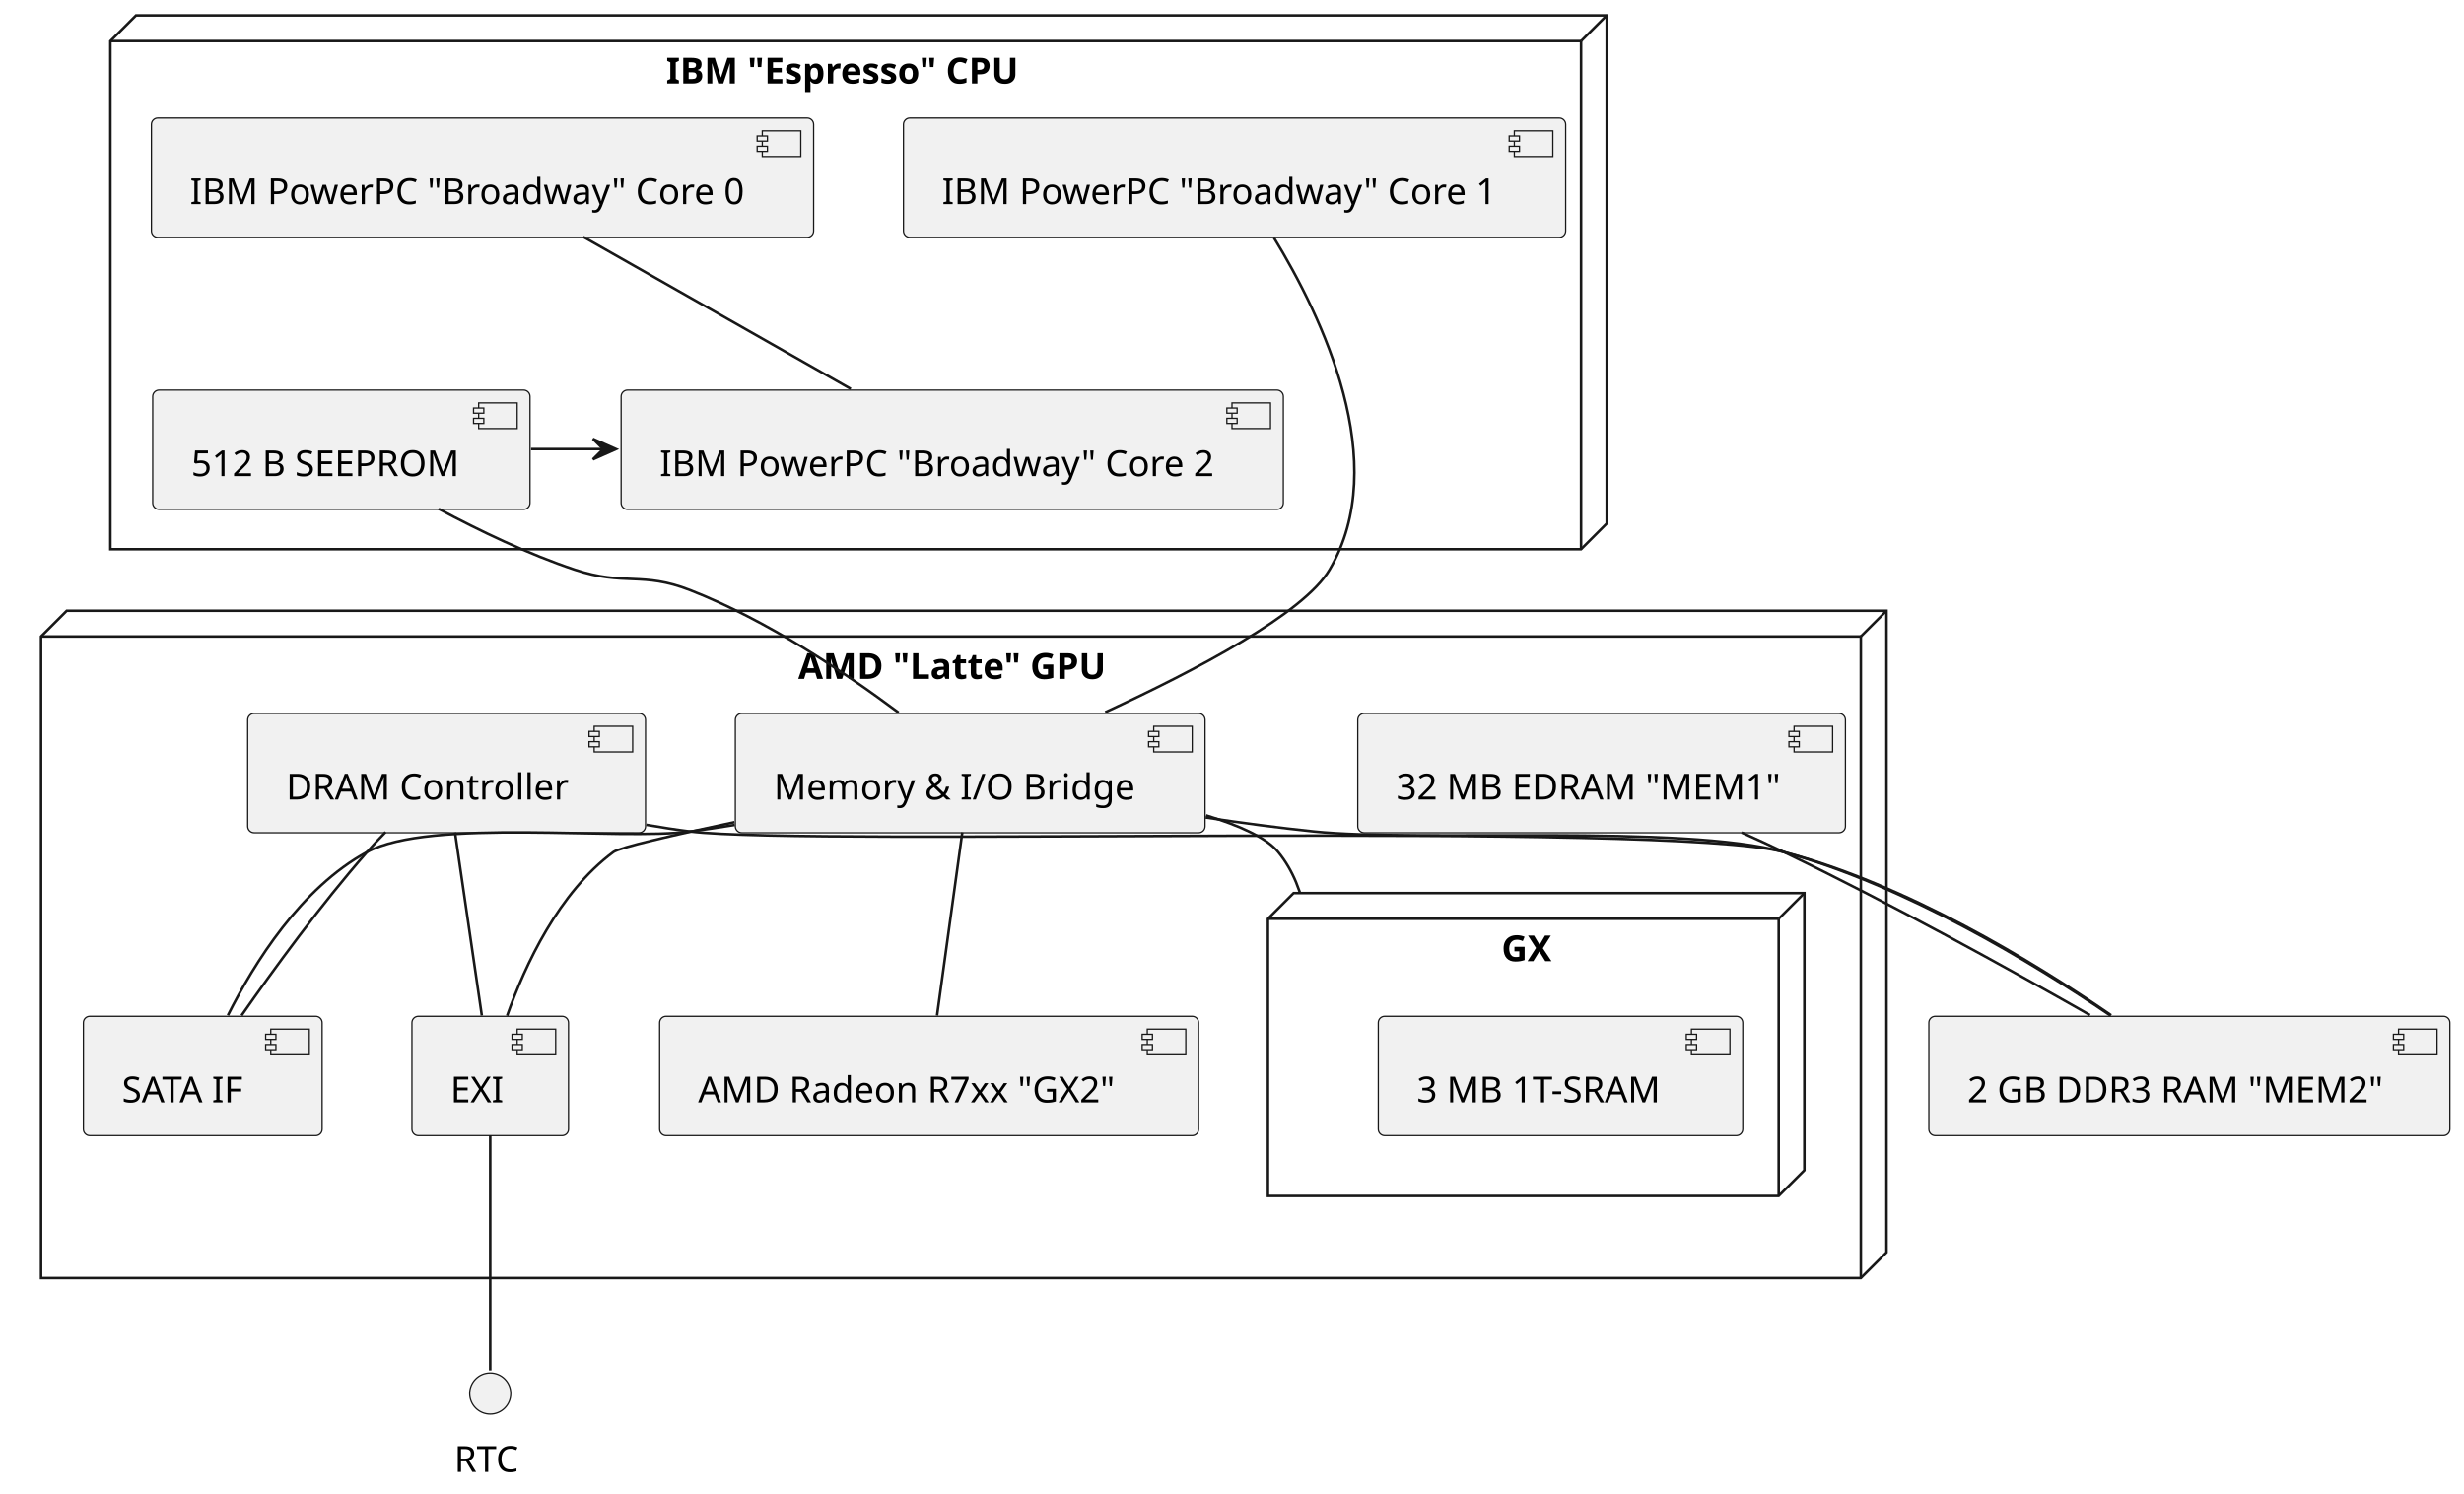
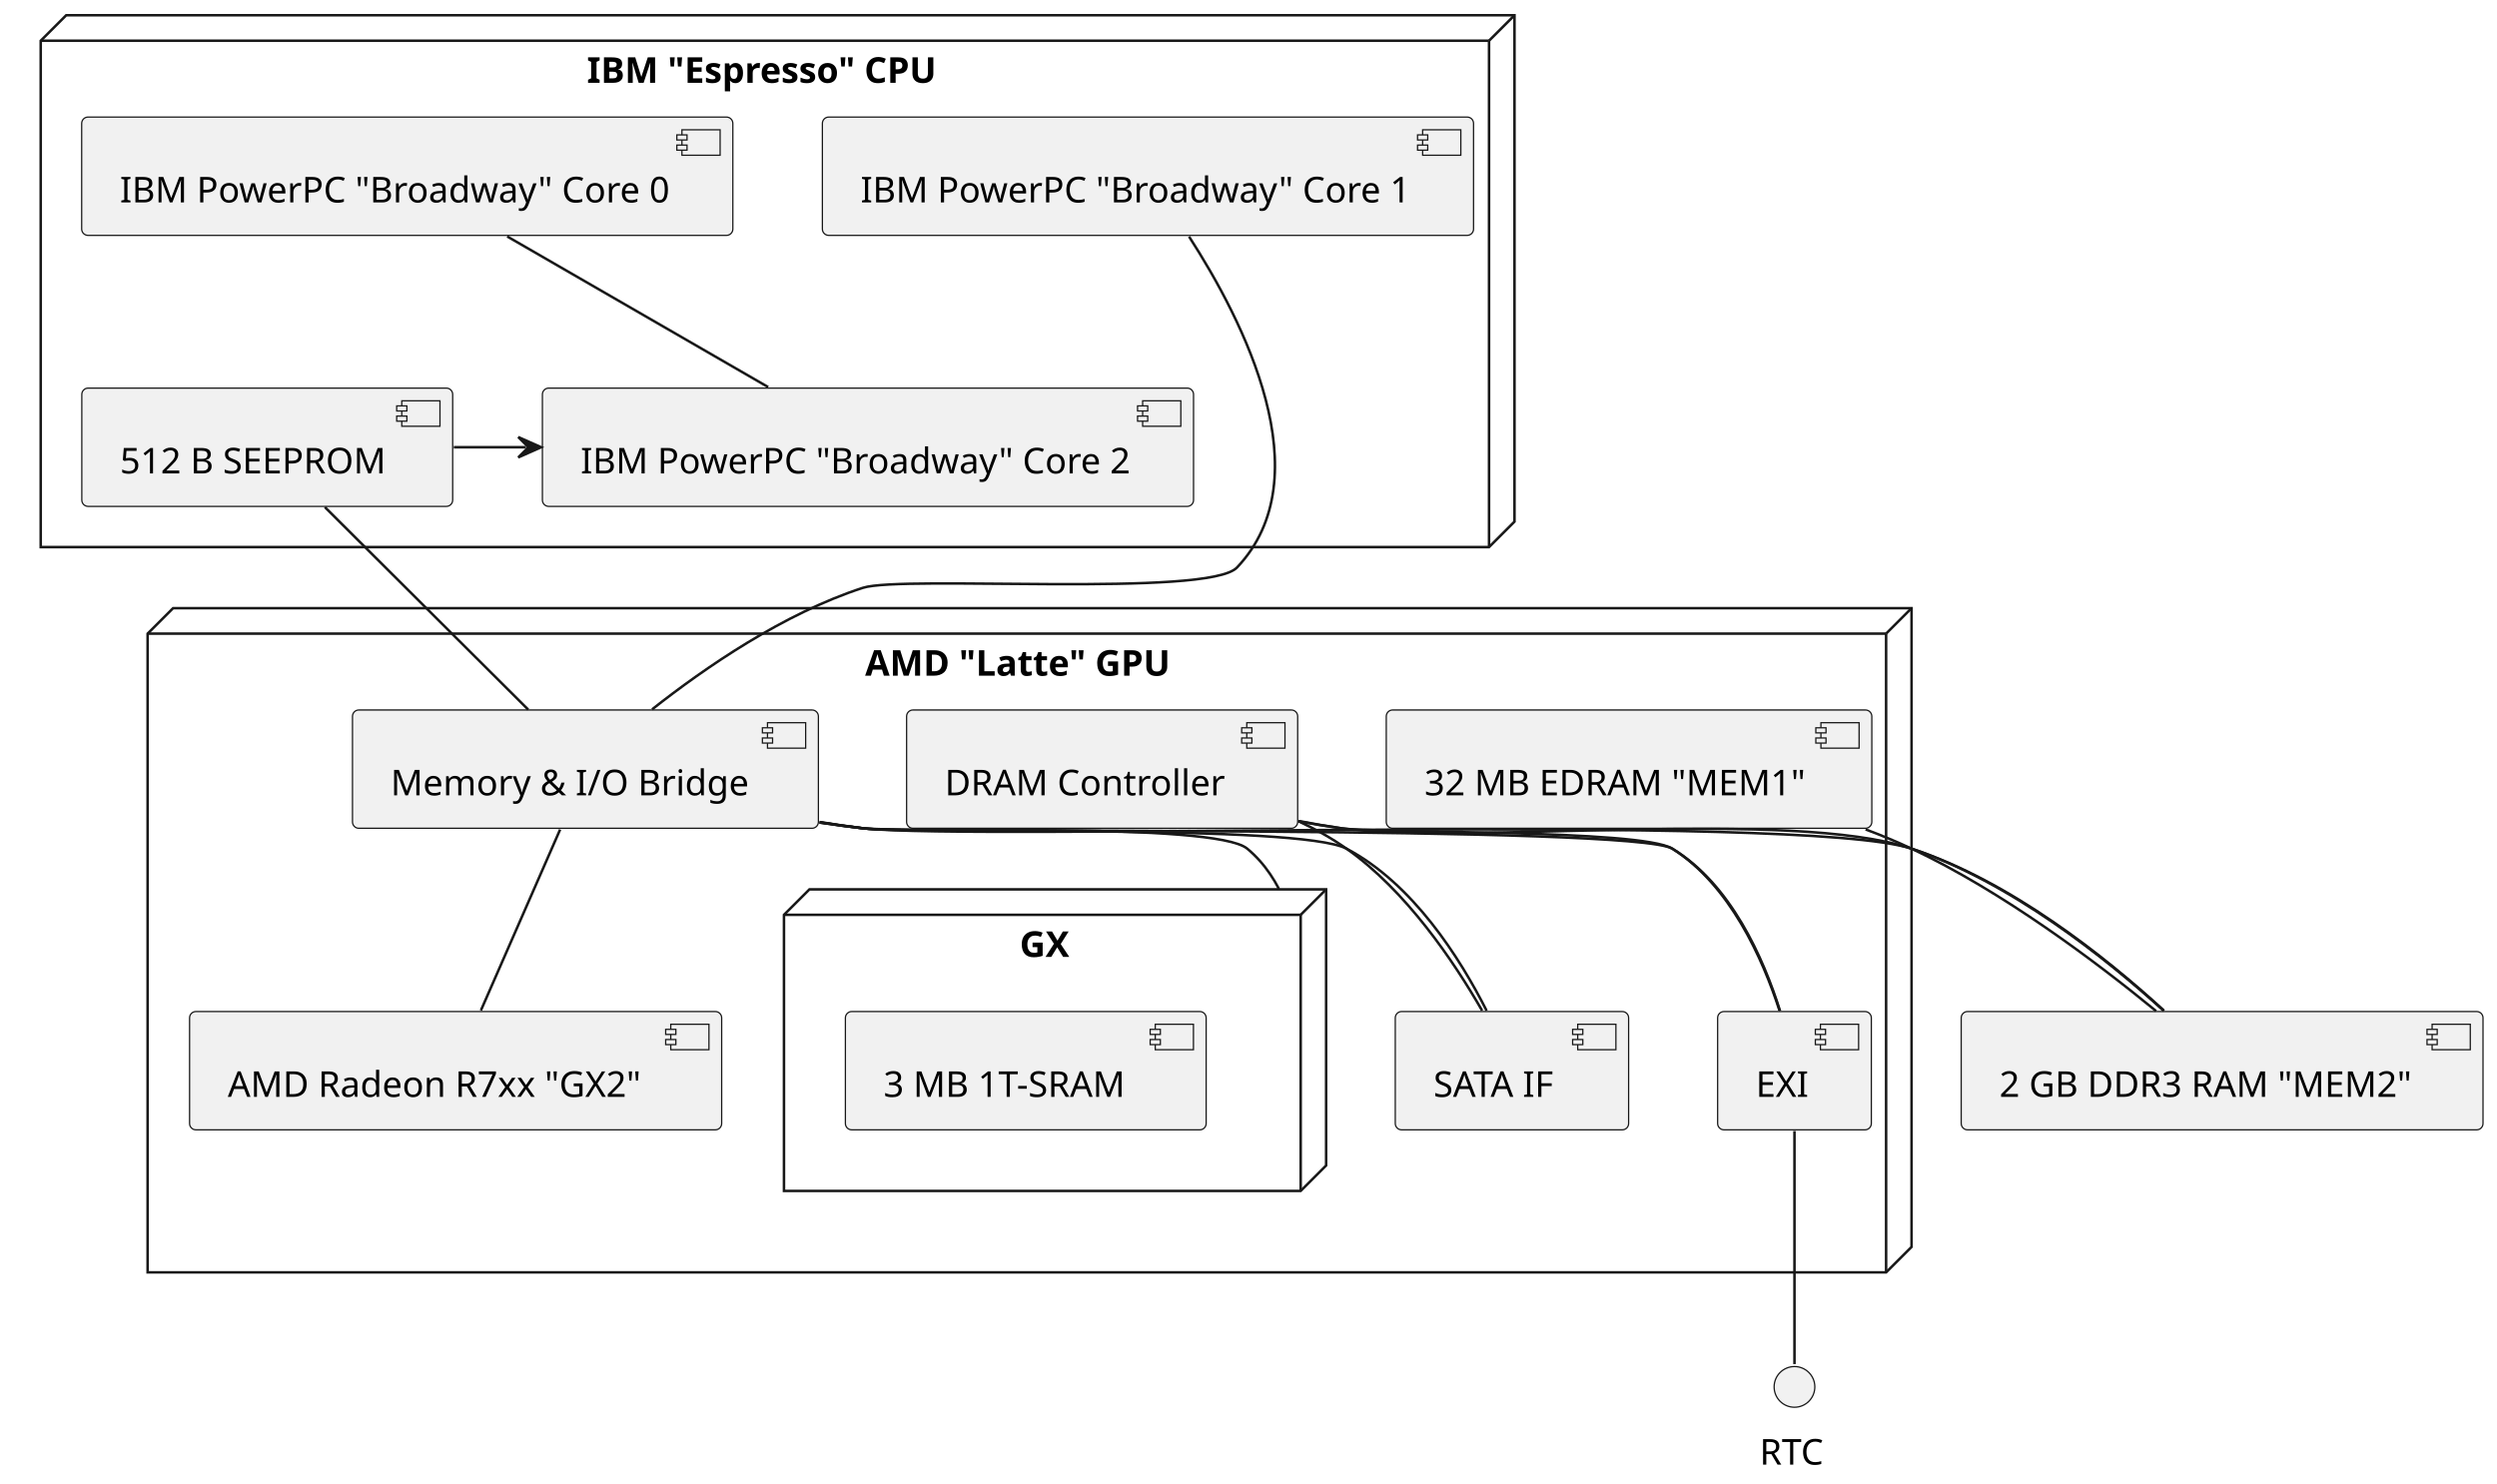
- <svg xmlns="http://www.w3.org/2000/svg" contentStyleType="text/css" height="582px" preserveAspectRatio="none" style="width:960px;height:582px;background:#FFFFFF;" version="1.1" viewBox="0 0 960 582" width="960px" zoomAndPan="magnify">
+ <svg xmlns="http://www.w3.org/2000/svg" contentStyleType="text/css" height="583px" preserveAspectRatio="none" style="width:981px;height:583px;background:#FFFFFF;" version="1.1" viewBox="0 0 981 583" width="981px" zoomAndPan="magnify">
  <defs />
  <g>
    <g id="cluster_ibm">
-       <polygon fill="none" points="43,16,53,6,626,6,626,204,616,214,43,214,43,16" style="stroke:#181818;stroke-width:1.0;" />
-       <line style="stroke:#181818;stroke-width:1.0;" x1="616" x2="626" y1="16" y2="6" />
-       <line style="stroke:#181818;stroke-width:1.0;" x1="43" x2="616" y1="16" y2="16" />
-       <line style="stroke:#181818;stroke-width:1.0;" x1="616" x2="616" y1="16" y2="214" />
-       <text fill="#000000" font-family="sans-serif" font-size="14" font-weight="bold" lengthAdjust="spacing" textLength="142" x="259.5" y="32.535">IBM "Espresso" CPU</text>
+       <polygon fill="none" points="16,16,26,6,595,6,595,204.97,585,214.97,16,214.97,16,16" style="stroke:#181818;stroke-width:1.0;" />
+       <line style="stroke:#181818;stroke-width:1.0;" x1="585" x2="595" y1="16" y2="6" />
+       <line style="stroke:#181818;stroke-width:1.0;" x1="16" x2="585" y1="16" y2="16" />
+       <line style="stroke:#181818;stroke-width:1.0;" x1="585" x2="585" y1="16" y2="214.97" />
+       <text fill="#000000" font-family="sans-serif" font-size="14" font-weight="bold" lengthAdjust="spacing" textLength="141.852" x="230.574" y="32.535">IBM "Espresso" CPU</text>
    </g>
    <g id="cluster_amd">
-       <polygon fill="none" points="16,248,26,238,735,238,735,488,725,498,16,498,16,248" style="stroke:#181818;stroke-width:1.0;" />
-       <line style="stroke:#181818;stroke-width:1.0;" x1="725" x2="735" y1="248" y2="238" />
-       <line style="stroke:#181818;stroke-width:1.0;" x1="16" x2="725" y1="248" y2="248" />
-       <line style="stroke:#181818;stroke-width:1.0;" x1="725" x2="725" y1="248" y2="498" />
-       <text fill="#000000" font-family="sans-serif" font-size="14" font-weight="bold" lengthAdjust="spacing" textLength="121" x="311" y="264.535">AMD "Latte" GPU</text>
+       <polygon fill="none" points="58,248.97,68,238.97,751,238.97,751,489.95,741,499.95,58,499.95,58,248.97" style="stroke:#181818;stroke-width:1.0;" />
+       <line style="stroke:#181818;stroke-width:1.0;" x1="741" x2="751" y1="248.97" y2="238.97" />
+       <line style="stroke:#181818;stroke-width:1.0;" x1="58" x2="741" y1="248.97" y2="248.97" />
+       <line style="stroke:#181818;stroke-width:1.0;" x1="741" x2="741" y1="248.97" y2="499.95" />
+       <text fill="#000000" font-family="sans-serif" font-size="14" font-weight="bold" lengthAdjust="spacing" textLength="121.249" x="339.875" y="265.505">AMD "Latte" GPU</text>
    </g>
    <g id="cluster_gx">
-       <polygon fill="none" points="494,358,504,348,703,348,703,456,693,466,494,466,494,358" style="stroke:#181818;stroke-width:1.0;" />
-       <line style="stroke:#181818;stroke-width:1.0;" x1="693" x2="703" y1="358" y2="348" />
-       <line style="stroke:#181818;stroke-width:1.0;" x1="494" x2="693" y1="358" y2="358" />
-       <line style="stroke:#181818;stroke-width:1.0;" x1="693" x2="693" y1="358" y2="466" />
-       <text fill="#000000" font-family="sans-serif" font-size="14" font-weight="bold" lengthAdjust="spacing" textLength="19" x="585" y="374.535">GX</text>
+       <polygon fill="none" points="308,359.46,318,349.46,521,349.46,521,457.95,511,467.95,308,467.95,308,359.46" style="stroke:#181818;stroke-width:1.0;" />
+       <line style="stroke:#181818;stroke-width:1.0;" x1="511" x2="521" y1="359.46" y2="349.46" />
+       <line style="stroke:#181818;stroke-width:1.0;" x1="308" x2="511" y1="359.46" y2="359.46" />
+       <line style="stroke:#181818;stroke-width:1.0;" x1="511" x2="511" y1="359.46" y2="467.95" />
+       <text fill="#000000" font-family="sans-serif" font-size="14" font-weight="bold" lengthAdjust="spacing" textLength="19.776" x="400.612" y="375.995">GX</text>
    </g>
    <g id="elem_core0">
-       <rect fill="#F1F1F1" height="46.488" rx="2.5" ry="2.5" style="stroke:#181818;stroke-width:0.5;" width="258" x="59" y="46" />
-       <rect fill="#F1F1F1" height="10" style="stroke:#181818;stroke-width:0.5;" width="15" x="297" y="51" />
-       <rect fill="#F1F1F1" height="2" style="stroke:#181818;stroke-width:0.5;" width="4" x="295" y="53" />
-       <rect fill="#F1F1F1" height="2" style="stroke:#181818;stroke-width:0.5;" width="4" x="295" y="57" />
-       <text fill="#000000" font-family="sans-serif" font-size="14" lengthAdjust="spacing" textLength="218" x="74" y="79.535">IBM PowerPC "Broadway" Core 0</text>
+       <rect fill="#F1F1F1" height="46.488" rx="2.5" ry="2.5" style="stroke:#181818;stroke-width:0.5;" width="255.824" x="32.09" y="46" />
+       <rect fill="#F1F1F1" height="10" style="stroke:#181818;stroke-width:0.5;" width="15" x="267.914" y="51" />
+       <rect fill="#F1F1F1" height="2" style="stroke:#181818;stroke-width:0.5;" width="4" x="265.914" y="53" />
+       <rect fill="#F1F1F1" height="2" style="stroke:#181818;stroke-width:0.5;" width="4" x="265.914" y="57" />
+       <text fill="#000000" font-family="sans-serif" font-size="14" lengthAdjust="spacing" textLength="215.824" x="47.09" y="79.535">IBM PowerPC "Broadway" Core 0</text>
    </g>
    <g id="elem_core1">
-       <rect fill="#F1F1F1" height="46.488" rx="2.5" ry="2.5" style="stroke:#181818;stroke-width:0.5;" width="258" x="352" y="46" />
-       <rect fill="#F1F1F1" height="10" style="stroke:#181818;stroke-width:0.5;" width="15" x="590" y="51" />
-       <rect fill="#F1F1F1" height="2" style="stroke:#181818;stroke-width:0.5;" width="4" x="588" y="53" />
-       <rect fill="#F1F1F1" height="2" style="stroke:#181818;stroke-width:0.5;" width="4" x="588" y="57" />
-       <text fill="#000000" font-family="sans-serif" font-size="14" lengthAdjust="spacing" textLength="218" x="367" y="79.535">IBM PowerPC "Broadway" Core 1</text>
+       <rect fill="#F1F1F1" height="46.488" rx="2.5" ry="2.5" style="stroke:#181818;stroke-width:0.5;" width="255.824" x="323.09" y="46" />
+       <rect fill="#F1F1F1" height="10" style="stroke:#181818;stroke-width:0.5;" width="15" x="558.914" y="51" />
+       <rect fill="#F1F1F1" height="2" style="stroke:#181818;stroke-width:0.5;" width="4" x="556.914" y="53" />
+       <rect fill="#F1F1F1" height="2" style="stroke:#181818;stroke-width:0.5;" width="4" x="556.914" y="57" />
+       <text fill="#000000" font-family="sans-serif" font-size="14" lengthAdjust="spacing" textLength="215.824" x="338.09" y="79.535">IBM PowerPC "Broadway" Core 1</text>
    </g>
    <g id="elem_core2">
-       <rect fill="#F1F1F1" height="46.488" rx="2.5" ry="2.5" style="stroke:#181818;stroke-width:0.5;" width="258" x="242" y="152" />
-       <rect fill="#F1F1F1" height="10" style="stroke:#181818;stroke-width:0.5;" width="15" x="480" y="157" />
-       <rect fill="#F1F1F1" height="2" style="stroke:#181818;stroke-width:0.5;" width="4" x="478" y="159" />
-       <rect fill="#F1F1F1" height="2" style="stroke:#181818;stroke-width:0.5;" width="4" x="478" y="163" />
-       <text fill="#000000" font-family="sans-serif" font-size="14" lengthAdjust="spacing" textLength="218" x="257" y="185.535">IBM PowerPC "Broadway" Core 2</text>
+       <rect fill="#F1F1F1" height="46.488" rx="2.5" ry="2.5" style="stroke:#181818;stroke-width:0.5;" width="255.824" x="213.09" y="152.49" />
+       <rect fill="#F1F1F1" height="10" style="stroke:#181818;stroke-width:0.5;" width="15" x="448.914" y="157.49" />
+       <rect fill="#F1F1F1" height="2" style="stroke:#181818;stroke-width:0.5;" width="4" x="446.914" y="159.49" />
+       <rect fill="#F1F1F1" height="2" style="stroke:#181818;stroke-width:0.5;" width="4" x="446.914" y="163.49" />
+       <text fill="#000000" font-family="sans-serif" font-size="14" lengthAdjust="spacing" textLength="215.824" x="228.09" y="186.025">IBM PowerPC "Broadway" Core 2</text>
    </g>
    <g id="elem_rom">
-       <rect fill="#F1F1F1" height="46.488" rx="2.5" ry="2.5" style="stroke:#181818;stroke-width:0.5;" width="147" x="59.5" y="152" />
-       <rect fill="#F1F1F1" height="10" style="stroke:#181818;stroke-width:0.5;" width="15" x="186.5" y="157" />
-       <rect fill="#F1F1F1" height="2" style="stroke:#181818;stroke-width:0.5;" width="4" x="184.5" y="159" />
-       <rect fill="#F1F1F1" height="2" style="stroke:#181818;stroke-width:0.5;" width="4" x="184.5" y="163" />
-       <text fill="#000000" font-family="sans-serif" font-size="14" lengthAdjust="spacing" textLength="107" x="74.5" y="185.535">512 B SEEPROM</text>
+       <rect fill="#F1F1F1" height="46.488" rx="2.5" ry="2.5" style="stroke:#181818;stroke-width:0.5;" width="145.711" x="32.14" y="152.49" />
+       <rect fill="#F1F1F1" height="10" style="stroke:#181818;stroke-width:0.5;" width="15" x="157.851" y="157.49" />
+       <rect fill="#F1F1F1" height="2" style="stroke:#181818;stroke-width:0.5;" width="4" x="155.851" y="159.49" />
+       <rect fill="#F1F1F1" height="2" style="stroke:#181818;stroke-width:0.5;" width="4" x="155.851" y="163.49" />
+       <text fill="#000000" font-family="sans-serif" font-size="14" lengthAdjust="spacing" textLength="105.711" x="47.14" y="186.025">512 B SEEPROM</text>
    </g>
    <g id="elem_mem">
-       <rect fill="#F1F1F1" height="46.488" rx="2.5" ry="2.5" style="stroke:#181818;stroke-width:0.5;" width="183" x="286.5" y="278" />
-       <rect fill="#F1F1F1" height="10" style="stroke:#181818;stroke-width:0.5;" width="15" x="449.5" y="283" />
-       <rect fill="#F1F1F1" height="2" style="stroke:#181818;stroke-width:0.5;" width="4" x="447.5" y="285" />
-       <rect fill="#F1F1F1" height="2" style="stroke:#181818;stroke-width:0.5;" width="4" x="447.5" y="289" />
-       <text fill="#000000" font-family="sans-serif" font-size="14" lengthAdjust="spacing" textLength="143" x="301.5" y="311.535">Memory &amp; I/O Bridge</text>
+       <rect fill="#F1F1F1" height="46.488" rx="2.5" ry="2.5" style="stroke:#181818;stroke-width:0.5;" width="183.042" x="138.48" y="278.97" />
+       <rect fill="#F1F1F1" height="10" style="stroke:#181818;stroke-width:0.5;" width="15" x="301.522" y="283.97" />
+       <rect fill="#F1F1F1" height="2" style="stroke:#181818;stroke-width:0.5;" width="4" x="299.522" y="285.97" />
+       <rect fill="#F1F1F1" height="2" style="stroke:#181818;stroke-width:0.5;" width="4" x="299.522" y="289.97" />
+       <text fill="#000000" font-family="sans-serif" font-size="14" lengthAdjust="spacing" textLength="143.042" x="153.48" y="312.505">Memory &amp; I/O Bridge</text>
    </g>
    <g id="elem_dram">
-       <rect fill="#F1F1F1" height="46.488" rx="2.5" ry="2.5" style="stroke:#181818;stroke-width:0.5;" width="155" x="96.5" y="278" />
-       <rect fill="#F1F1F1" height="10" style="stroke:#181818;stroke-width:0.5;" width="15" x="231.5" y="283" />
-       <rect fill="#F1F1F1" height="2" style="stroke:#181818;stroke-width:0.5;" width="4" x="229.5" y="285" />
-       <rect fill="#F1F1F1" height="2" style="stroke:#181818;stroke-width:0.5;" width="4" x="229.5" y="289" />
-       <text fill="#000000" font-family="sans-serif" font-size="14" lengthAdjust="spacing" textLength="115" x="111.5" y="311.535">DRAM Controller</text>
+       <rect fill="#F1F1F1" height="46.488" rx="2.5" ry="2.5" style="stroke:#181818;stroke-width:0.5;" width="153.648" x="356.18" y="278.97" />
+       <rect fill="#F1F1F1" height="10" style="stroke:#181818;stroke-width:0.5;" width="15" x="489.827" y="283.97" />
+       <rect fill="#F1F1F1" height="2" style="stroke:#181818;stroke-width:0.5;" width="4" x="487.827" y="285.97" />
+       <rect fill="#F1F1F1" height="2" style="stroke:#181818;stroke-width:0.5;" width="4" x="487.827" y="289.97" />
+       <text fill="#000000" font-family="sans-serif" font-size="14" lengthAdjust="spacing" textLength="113.647" x="371.18" y="312.505">DRAM Controller</text>
    </g>
    <g id="elem_edram">
-       <rect fill="#F1F1F1" height="46.488" rx="2.5" ry="2.5" style="stroke:#181818;stroke-width:0.5;" width="190" x="529" y="278" />
-       <rect fill="#F1F1F1" height="10" style="stroke:#181818;stroke-width:0.5;" width="15" x="699" y="283" />
-       <rect fill="#F1F1F1" height="2" style="stroke:#181818;stroke-width:0.5;" width="4" x="697" y="285" />
-       <rect fill="#F1F1F1" height="2" style="stroke:#181818;stroke-width:0.5;" width="4" x="697" y="289" />
-       <text fill="#000000" font-family="sans-serif" font-size="14" lengthAdjust="spacing" textLength="150" x="544" y="311.535">32 MB EDRAM "MEM1"</text>
+       <rect fill="#F1F1F1" height="46.488" rx="2.5" ry="2.5" style="stroke:#181818;stroke-width:0.5;" width="190.767" x="544.62" y="278.97" />
+       <rect fill="#F1F1F1" height="10" style="stroke:#181818;stroke-width:0.5;" width="15" x="715.387" y="283.97" />
+       <rect fill="#F1F1F1" height="2" style="stroke:#181818;stroke-width:0.5;" width="4" x="713.387" y="285.97" />
+       <rect fill="#F1F1F1" height="2" style="stroke:#181818;stroke-width:0.5;" width="4" x="713.387" y="289.97" />
+       <text fill="#000000" font-family="sans-serif" font-size="14" lengthAdjust="spacing" textLength="150.767" x="559.62" y="312.505">32 MB EDRAM "MEM1"</text>
    </g>
    <g id="elem_sata">
-       <rect fill="#F1F1F1" height="46.488" rx="2.5" ry="2.5" style="stroke:#181818;stroke-width:0.5;" width="93" x="32.5" y="396" />
-       <rect fill="#F1F1F1" height="10" style="stroke:#181818;stroke-width:0.5;" width="15" x="105.5" y="401" />
-       <rect fill="#F1F1F1" height="2" style="stroke:#181818;stroke-width:0.5;" width="4" x="103.5" y="403" />
-       <rect fill="#F1F1F1" height="2" style="stroke:#181818;stroke-width:0.5;" width="4" x="103.5" y="407" />
-       <text fill="#000000" font-family="sans-serif" font-size="14" lengthAdjust="spacing" textLength="53" x="47.5" y="429.535">SATA IF</text>
+       <rect fill="#F1F1F1" height="46.488" rx="2.5" ry="2.5" style="stroke:#181818;stroke-width:0.5;" width="91.68" x="548.16" y="397.46" />
+       <rect fill="#F1F1F1" height="10" style="stroke:#181818;stroke-width:0.5;" width="15" x="619.84" y="402.46" />
+       <rect fill="#F1F1F1" height="2" style="stroke:#181818;stroke-width:0.5;" width="4" x="617.84" y="404.46" />
+       <rect fill="#F1F1F1" height="2" style="stroke:#181818;stroke-width:0.5;" width="4" x="617.84" y="408.46" />
+       <text fill="#000000" font-family="sans-serif" font-size="14" lengthAdjust="spacing" textLength="51.68" x="563.16" y="430.995">SATA IF</text>
    </g>
    <g id="elem_exi">
-       <rect fill="#F1F1F1" height="46.488" rx="2.5" ry="2.5" style="stroke:#181818;stroke-width:0.5;" width="61" x="160.5" y="396" />
-       <rect fill="#F1F1F1" height="10" style="stroke:#181818;stroke-width:0.5;" width="15" x="201.5" y="401" />
-       <rect fill="#F1F1F1" height="2" style="stroke:#181818;stroke-width:0.5;" width="4" x="199.5" y="403" />
-       <rect fill="#F1F1F1" height="2" style="stroke:#181818;stroke-width:0.5;" width="4" x="199.5" y="407" />
-       <text fill="#000000" font-family="sans-serif" font-size="14" lengthAdjust="spacing" textLength="21" x="175.5" y="429.535">EXI</text>
+       <rect fill="#F1F1F1" height="46.488" rx="2.5" ry="2.5" style="stroke:#181818;stroke-width:0.5;" width="60.385" x="674.81" y="397.46" />
+       <rect fill="#F1F1F1" height="10" style="stroke:#181818;stroke-width:0.5;" width="15" x="715.195" y="402.46" />
+       <rect fill="#F1F1F1" height="2" style="stroke:#181818;stroke-width:0.5;" width="4" x="713.195" y="404.46" />
+       <rect fill="#F1F1F1" height="2" style="stroke:#181818;stroke-width:0.5;" width="4" x="713.195" y="408.46" />
+       <text fill="#000000" font-family="sans-serif" font-size="14" lengthAdjust="spacing" textLength="20.385" x="689.81" y="430.995">EXI</text>
    </g>
    <g id="elem_radeon">
-       <rect fill="#F1F1F1" height="46.488" rx="2.5" ry="2.5" style="stroke:#181818;stroke-width:0.5;" width="210" x="257" y="396" />
-       <rect fill="#F1F1F1" height="10" style="stroke:#181818;stroke-width:0.5;" width="15" x="447" y="401" />
-       <rect fill="#F1F1F1" height="2" style="stroke:#181818;stroke-width:0.5;" width="4" x="445" y="403" />
-       <rect fill="#F1F1F1" height="2" style="stroke:#181818;stroke-width:0.5;" width="4" x="445" y="407" />
-       <text fill="#000000" font-family="sans-serif" font-size="14" lengthAdjust="spacing" textLength="170" x="272" y="429.535">AMD Radeon R7xx "GX2"</text>
+       <rect fill="#F1F1F1" height="46.488" rx="2.5" ry="2.5" style="stroke:#181818;stroke-width:0.5;" width="209.046" x="74.48" y="397.46" />
+       <rect fill="#F1F1F1" height="10" style="stroke:#181818;stroke-width:0.5;" width="15" x="263.526" y="402.46" />
+       <rect fill="#F1F1F1" height="2" style="stroke:#181818;stroke-width:0.5;" width="4" x="261.526" y="404.46" />
+       <rect fill="#F1F1F1" height="2" style="stroke:#181818;stroke-width:0.5;" width="4" x="261.526" y="408.46" />
+       <text fill="#000000" font-family="sans-serif" font-size="14" lengthAdjust="spacing" textLength="169.046" x="89.48" y="430.995">AMD Radeon R7xx "GX2"</text>
    </g>
    <g id="elem_3 MB 1T-SRAM">
-       <rect fill="#F1F1F1" height="46.488" rx="2.5" ry="2.5" style="stroke:#181818;stroke-width:0.5;" width="142" x="537" y="396" />
-       <rect fill="#F1F1F1" height="10" style="stroke:#181818;stroke-width:0.5;" width="15" x="659" y="401" />
-       <rect fill="#F1F1F1" height="2" style="stroke:#181818;stroke-width:0.5;" width="4" x="657" y="403" />
-       <rect fill="#F1F1F1" height="2" style="stroke:#181818;stroke-width:0.5;" width="4" x="657" y="407" />
-       <text fill="#000000" font-family="sans-serif" font-size="14" lengthAdjust="spacing" textLength="102" x="552" y="429.535">3 MB 1T-SRAM</text>
+       <rect fill="#F1F1F1" height="46.488" rx="2.5" ry="2.5" style="stroke:#181818;stroke-width:0.5;" width="141.739" x="332.13" y="397.46" />
+       <rect fill="#F1F1F1" height="10" style="stroke:#181818;stroke-width:0.5;" width="15" x="453.869" y="402.46" />
+       <rect fill="#F1F1F1" height="2" style="stroke:#181818;stroke-width:0.5;" width="4" x="451.869" y="404.46" />
+       <rect fill="#F1F1F1" height="2" style="stroke:#181818;stroke-width:0.5;" width="4" x="451.869" y="408.46" />
+       <text fill="#000000" font-family="sans-serif" font-size="14" lengthAdjust="spacing" textLength="101.739" x="347.13" y="430.995">3 MB 1T-SRAM</text>
    </g>
    <g id="elem_ddr3">
-       <rect fill="#F1F1F1" height="46.488" rx="2.5" ry="2.5" style="stroke:#181818;stroke-width:0.5;" width="203" x="751.5" y="396" />
-       <rect fill="#F1F1F1" height="10" style="stroke:#181818;stroke-width:0.5;" width="15" x="934.5" y="401" />
-       <rect fill="#F1F1F1" height="2" style="stroke:#181818;stroke-width:0.5;" width="4" x="932.5" y="403" />
-       <rect fill="#F1F1F1" height="2" style="stroke:#181818;stroke-width:0.5;" width="4" x="932.5" y="407" />
-       <text fill="#000000" font-family="sans-serif" font-size="14" lengthAdjust="spacing" textLength="163" x="766.5" y="429.535">2 GB DDR3 RAM "MEM2"</text>
+       <rect fill="#F1F1F1" height="46.488" rx="2.5" ry="2.5" style="stroke:#181818;stroke-width:0.5;" width="205.006" x="770.5" y="397.46" />
+       <rect fill="#F1F1F1" height="10" style="stroke:#181818;stroke-width:0.5;" width="15" x="955.506" y="402.46" />
+       <rect fill="#F1F1F1" height="2" style="stroke:#181818;stroke-width:0.5;" width="4" x="953.506" y="404.46" />
+       <rect fill="#F1F1F1" height="2" style="stroke:#181818;stroke-width:0.5;" width="4" x="953.506" y="408.46" />
+       <text fill="#000000" font-family="sans-serif" font-size="14" lengthAdjust="spacing" textLength="165.006" x="785.5" y="430.995">2 GB DDR3 RAM "MEM2"</text>
    </g>
    <g id="elem_RTC">
-       <ellipse cx="191" cy="543" fill="#F1F1F1" rx="8" ry="8" style="stroke:#181818;stroke-width:0.5;" />
-       <text fill="#000000" font-family="sans-serif" font-size="14" lengthAdjust="spacing" textLength="28" x="177" y="573.535">RTC</text>
+       <ellipse cx="705" cy="544.95" fill="#F1F1F1" rx="8" ry="8" style="stroke:#181818;stroke-width:0.5;" />
+       <text fill="#000000" font-family="sans-serif" font-size="14" lengthAdjust="spacing" textLength="27.392" x="691.304" y="575.485">RTC</text>
    </g>
    <g id="link_core0_core2">
-       <path d="M227.26,92.31 C258.03,109.8 300.66,134.02 331.49,151.55 " fill="none" id="core0-core2" style="stroke:#181818;stroke-width:1.0;" />
+       <path d="M199.27,92.91 C229.63,110.44 271.46,134.59 301.8,152.1 " fill="none" id="core0-core2" style="stroke:#181818;stroke-width:1.0;" />
    </g>
    <g id="link_rom_core2">
-       <path d="M206.91,175 C216.28,175 225.66,175 235.03,175 " fill="none" id="rom-to-core2" style="stroke:#181818;stroke-width:1.0;" />
-       <polygon fill="#181818" points="240.01,175,231.01,171,235.01,175,231.01,179,240.01,175" style="stroke:#181818;stroke-width:1.0;" />
+       <path d="M178.29,175.73 C189.73,175.73 195.17,175.73 206.61,175.73 " fill="none" id="rom-to-core2" style="stroke:#181818;stroke-width:1.0;" />
+       <polygon fill="#181818" points="212.61,175.73,203.61,171.73,207.61,175.73,203.61,179.73,212.61,175.73" style="stroke:#181818;stroke-width:1.0;" />
    </g>
    <g id="link_mem_gx">
-       <path d="M469.9,317.72 C482.9,321.66 493.41,326.39 498,332 C500.935,335.585 503.218,339.563 504.963,343.786 C505.4,344.841 505.803,345.913 506.174,346.997 C506.266,347.268 506.357,347.539 506.446,347.812 " fill="none" id="mem-gx" style="stroke:#181818;stroke-width:1.0;" />
+       <path d="M322.02,323 C327.75,323.92 333.44,324.75 339,325.46 C355.67,327.59 477.07,322.74 490,333.46 C493.499,336.363 496.47,339.741 498.989,343.448 C500.248,345.301 501.395,347.237 502.437,349.235 " fill="none" id="mem-gx" style="stroke:#181818;stroke-width:1.0;" />
    </g>
    <g id="link_mem_radeon">
-       <path d="M374.92,324.37 C372.08,344.91 367.91,375.18 365.08,395.7 " fill="none" id="mem-radeon" style="stroke:#181818;stroke-width:1.0;" />
+       <path d="M220.05,325.95 C211.06,346.48 197.91,376.52 188.93,397.03 " fill="none" id="mem-radeon" style="stroke:#181818;stroke-width:1.0;" />
    </g>
    <g id="link_rom_mem">
-       <path d="M170.89,198.28 C186.83,206.82 205.86,215.95 224,222 C243.27,228.43 250.09,222.59 269,230 C298.73,241.65 329.02,261.91 350.1,277.65 " fill="none" id="rom-mem" style="stroke:#181818;stroke-width:1.0;" />
+       <path d="M127.64,199.27 C150.29,221.83 184.94,256.34 207.53,278.84 " fill="none" id="rom-mem" style="stroke:#181818;stroke-width:1.0;" />
    </g>
    <g id="link_mem_sata">
-       <path d="M286.27,321.44 C280.44,322.39 274.65,323.25 269,324 C241.19,327.67 167.66,318.62 143,332 C117.32,345.94 99.07,375.13 88.79,395.62 " fill="none" id="mem-sata" style="stroke:#181818;stroke-width:1.0;" />
+       <path d="M322.01,323.07 C327.74,323.97 333.44,324.78 339,325.46 C359.97,328.03 510.29,323.64 529,333.46 C555.06,347.15 573.6,376.48 584.05,397.13 " fill="none" id="mem-sata" style="stroke:#181818;stroke-width:1.0;" />
    </g>
    <g id="link_mem_exi">
-       <path d="M286.15,320.36 C261.73,325.53 241.39,330.23 239,332 C217.7,347.77 204.59,375.97 197.57,395.77 " fill="none" id="mem-exi" style="stroke:#181818;stroke-width:1.0;" />
+       <path d="M321.99,323.18 C327.73,324.05 333.43,324.83 339,325.46 C356.56,327.46 641.88,324.31 657,333.46 C680.02,347.39 692.86,376.67 699.34,397.24 " fill="none" id="mem-exi" style="stroke:#181818;stroke-width:1.0;" />
    </g>
    <g id="link_dram_sata">
-       <path d="M150.23,324.22 C147.73,326.78 145.27,329.41 143,332 C124.94,352.55 106.52,377.86 94.11,395.68 " fill="none" id="dram-sata" style="stroke:#181818;stroke-width:1.0;" />
+       <path d="M510.02,322.64 C516.71,325.74 523.15,329.33 529,333.46 C552.43,350.01 571.07,377.59 582.28,397.1 " fill="none" id="dram-sata" style="stroke:#181818;stroke-width:1.0;" />
    </g>
    <g id="link_dram_exi">
-       <path d="M177.28,324.37 C180.29,344.91 184.73,375.18 187.73,395.7 " fill="none" id="dram-exi" style="stroke:#181818;stroke-width:1.0;" />
+       <path d="M510.25,322.6 C515.9,323.68 521.53,324.65 527,325.46 C541.32,327.58 644.76,325.75 657,333.46 C679.62,347.71 692.49,376.62 699.1,397.03 " fill="none" id="dram-exi" style="stroke:#181818;stroke-width:1.0;" />
    </g>
    <g id="link_mem_ddr3">
-       <path d="M469.71,318.54 C483.84,320.66 498.28,322.58 512,324 C552.49,328.19 655.78,321.1 695,332 C742.54,345.21 791.59,374.88 822.17,395.65 " fill="none" id="mem-ddr3" style="stroke:#181818;stroke-width:1.0;" />
+       <path d="M321.99,323.21 C327.73,324.08 333.43,324.84 339,325.46 C384.51,330.5 707.5,319.17 751,333.46 C789.94,346.25 827.28,376.11 850.17,397.09 " fill="none" id="mem-ddr3" style="stroke:#181818;stroke-width:1.0;" />
    </g>
    <g id="link_dram_ddr3">
-       <path d="M251.79,321.39 C257.59,322.41 263.37,323.3 269,324 C315.98,329.82 649.23,319.89 695,332 C742.85,344.66 792.02,374.61 822.53,395.59 " fill="none" id="dram-ddr3" style="stroke:#181818;stroke-width:1.0;" />
+       <path d="M510.23,322.76 C515.88,323.8 521.52,324.72 527,325.46 C576.36,332.12 703.81,317.53 751,333.46 C789.83,346.57 827.2,376.35 850.12,397.23 " fill="none" id="dram-ddr3" style="stroke:#181818;stroke-width:1.0;" />
    </g>
    <g id="link_edram_ddr3">
-       <path d="M678.52,324.39 C684.12,326.88 689.7,329.44 695,332 C736.5,352 782.63,377.5 814.28,395.53 " fill="none" id="edram-ddr3" style="stroke:#181818;stroke-width:1.0;" />
+       <path d="M732.95,325.9 C739.15,328.22 745.22,330.74 751,333.46 C786.89,350.39 823.46,377.89 847.08,397.28 " fill="none" id="edram-ddr3" style="stroke:#181818;stroke-width:1.0;" />
    </g>
    <g id="link_core1_mem">
-       <path d="M496.19,92.39 C515.19,123.44 542.42,180.44 518,222 C507.99,239.03 466.01,261.17 430.61,277.51 " fill="none" id="core1-mem" style="stroke:#181818;stroke-width:1.0;" />
+       <path d="M467.15,92.96 C488.52,126.02 519.76,187.32 486,222.97 C474.75,234.85 354.56,225.93 339,230.97 C307.95,241.04 277.1,262.24 256.19,278.73 " fill="none" id="core1-mem" style="stroke:#181818;stroke-width:1.0;" />
    </g>
    <g id="link_exi_RTC">
-       <path d="M191,442.38 C191,470.03 191,515.67 191,534.01 " fill="none" id="exi-RTC" style="stroke:#181818;stroke-width:1.0;" />
+       <path d="M705,444.41 C705,472.17 705,517.7 705,535.98 " fill="none" id="exi-RTC" style="stroke:#181818;stroke-width:1.0;" />
    </g>
  </g>
</svg>
